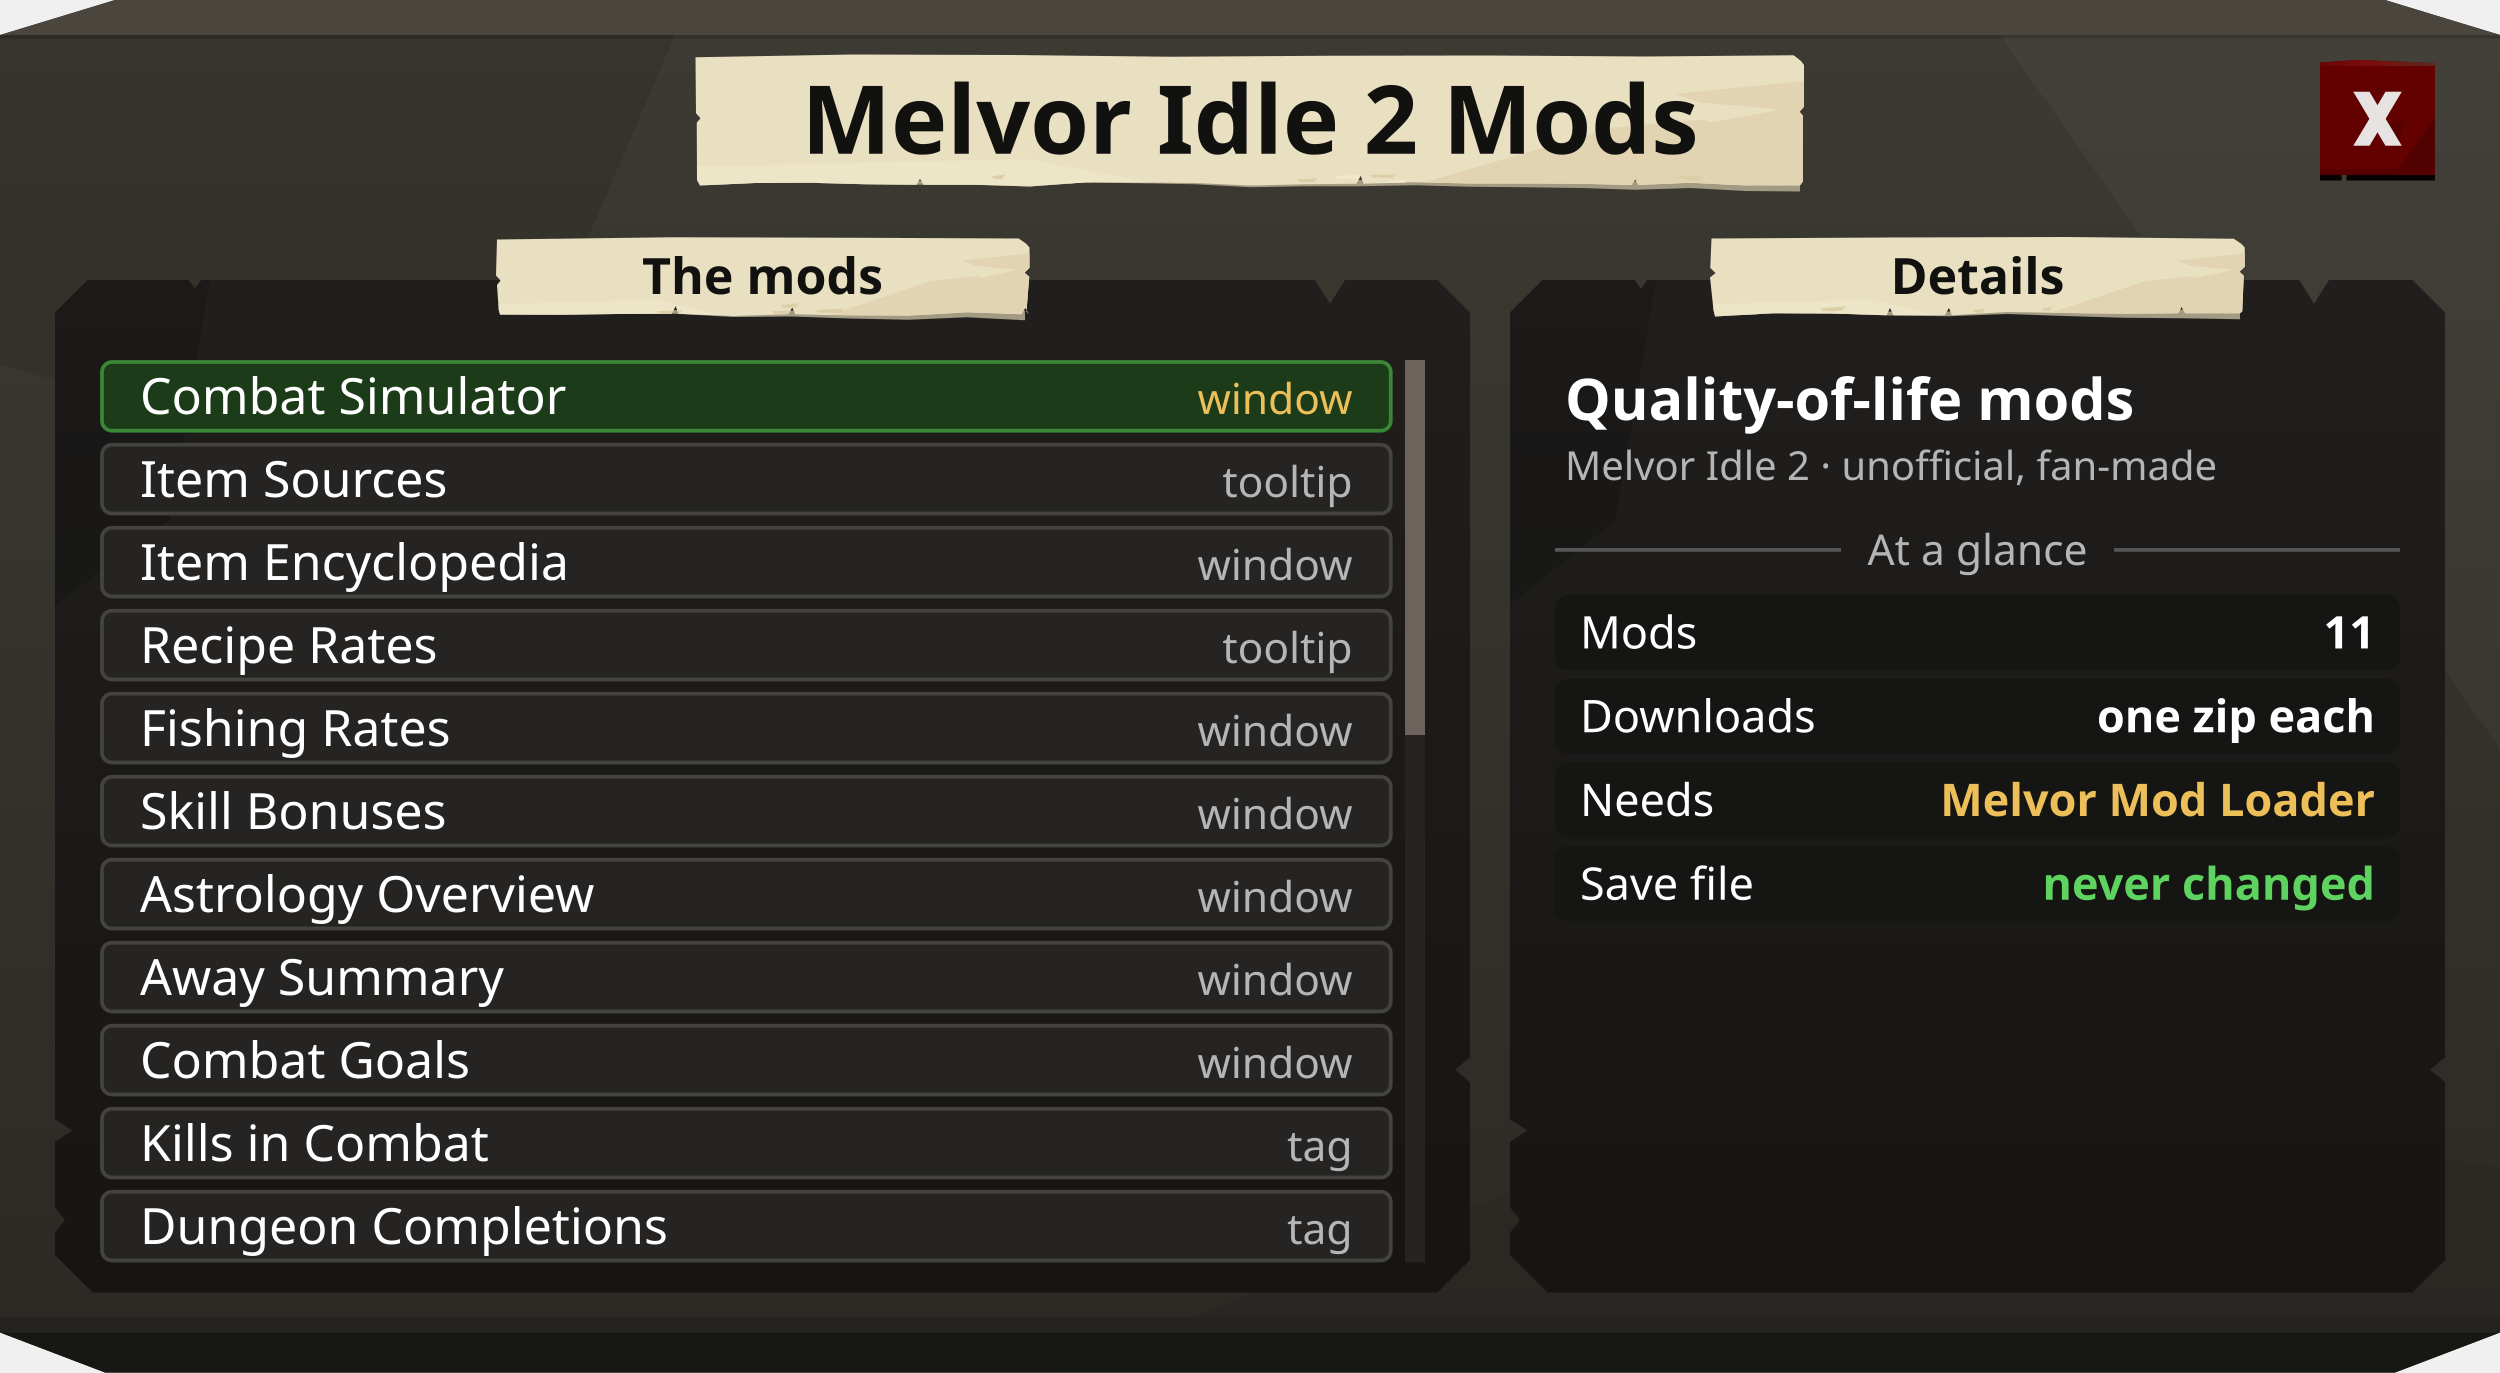
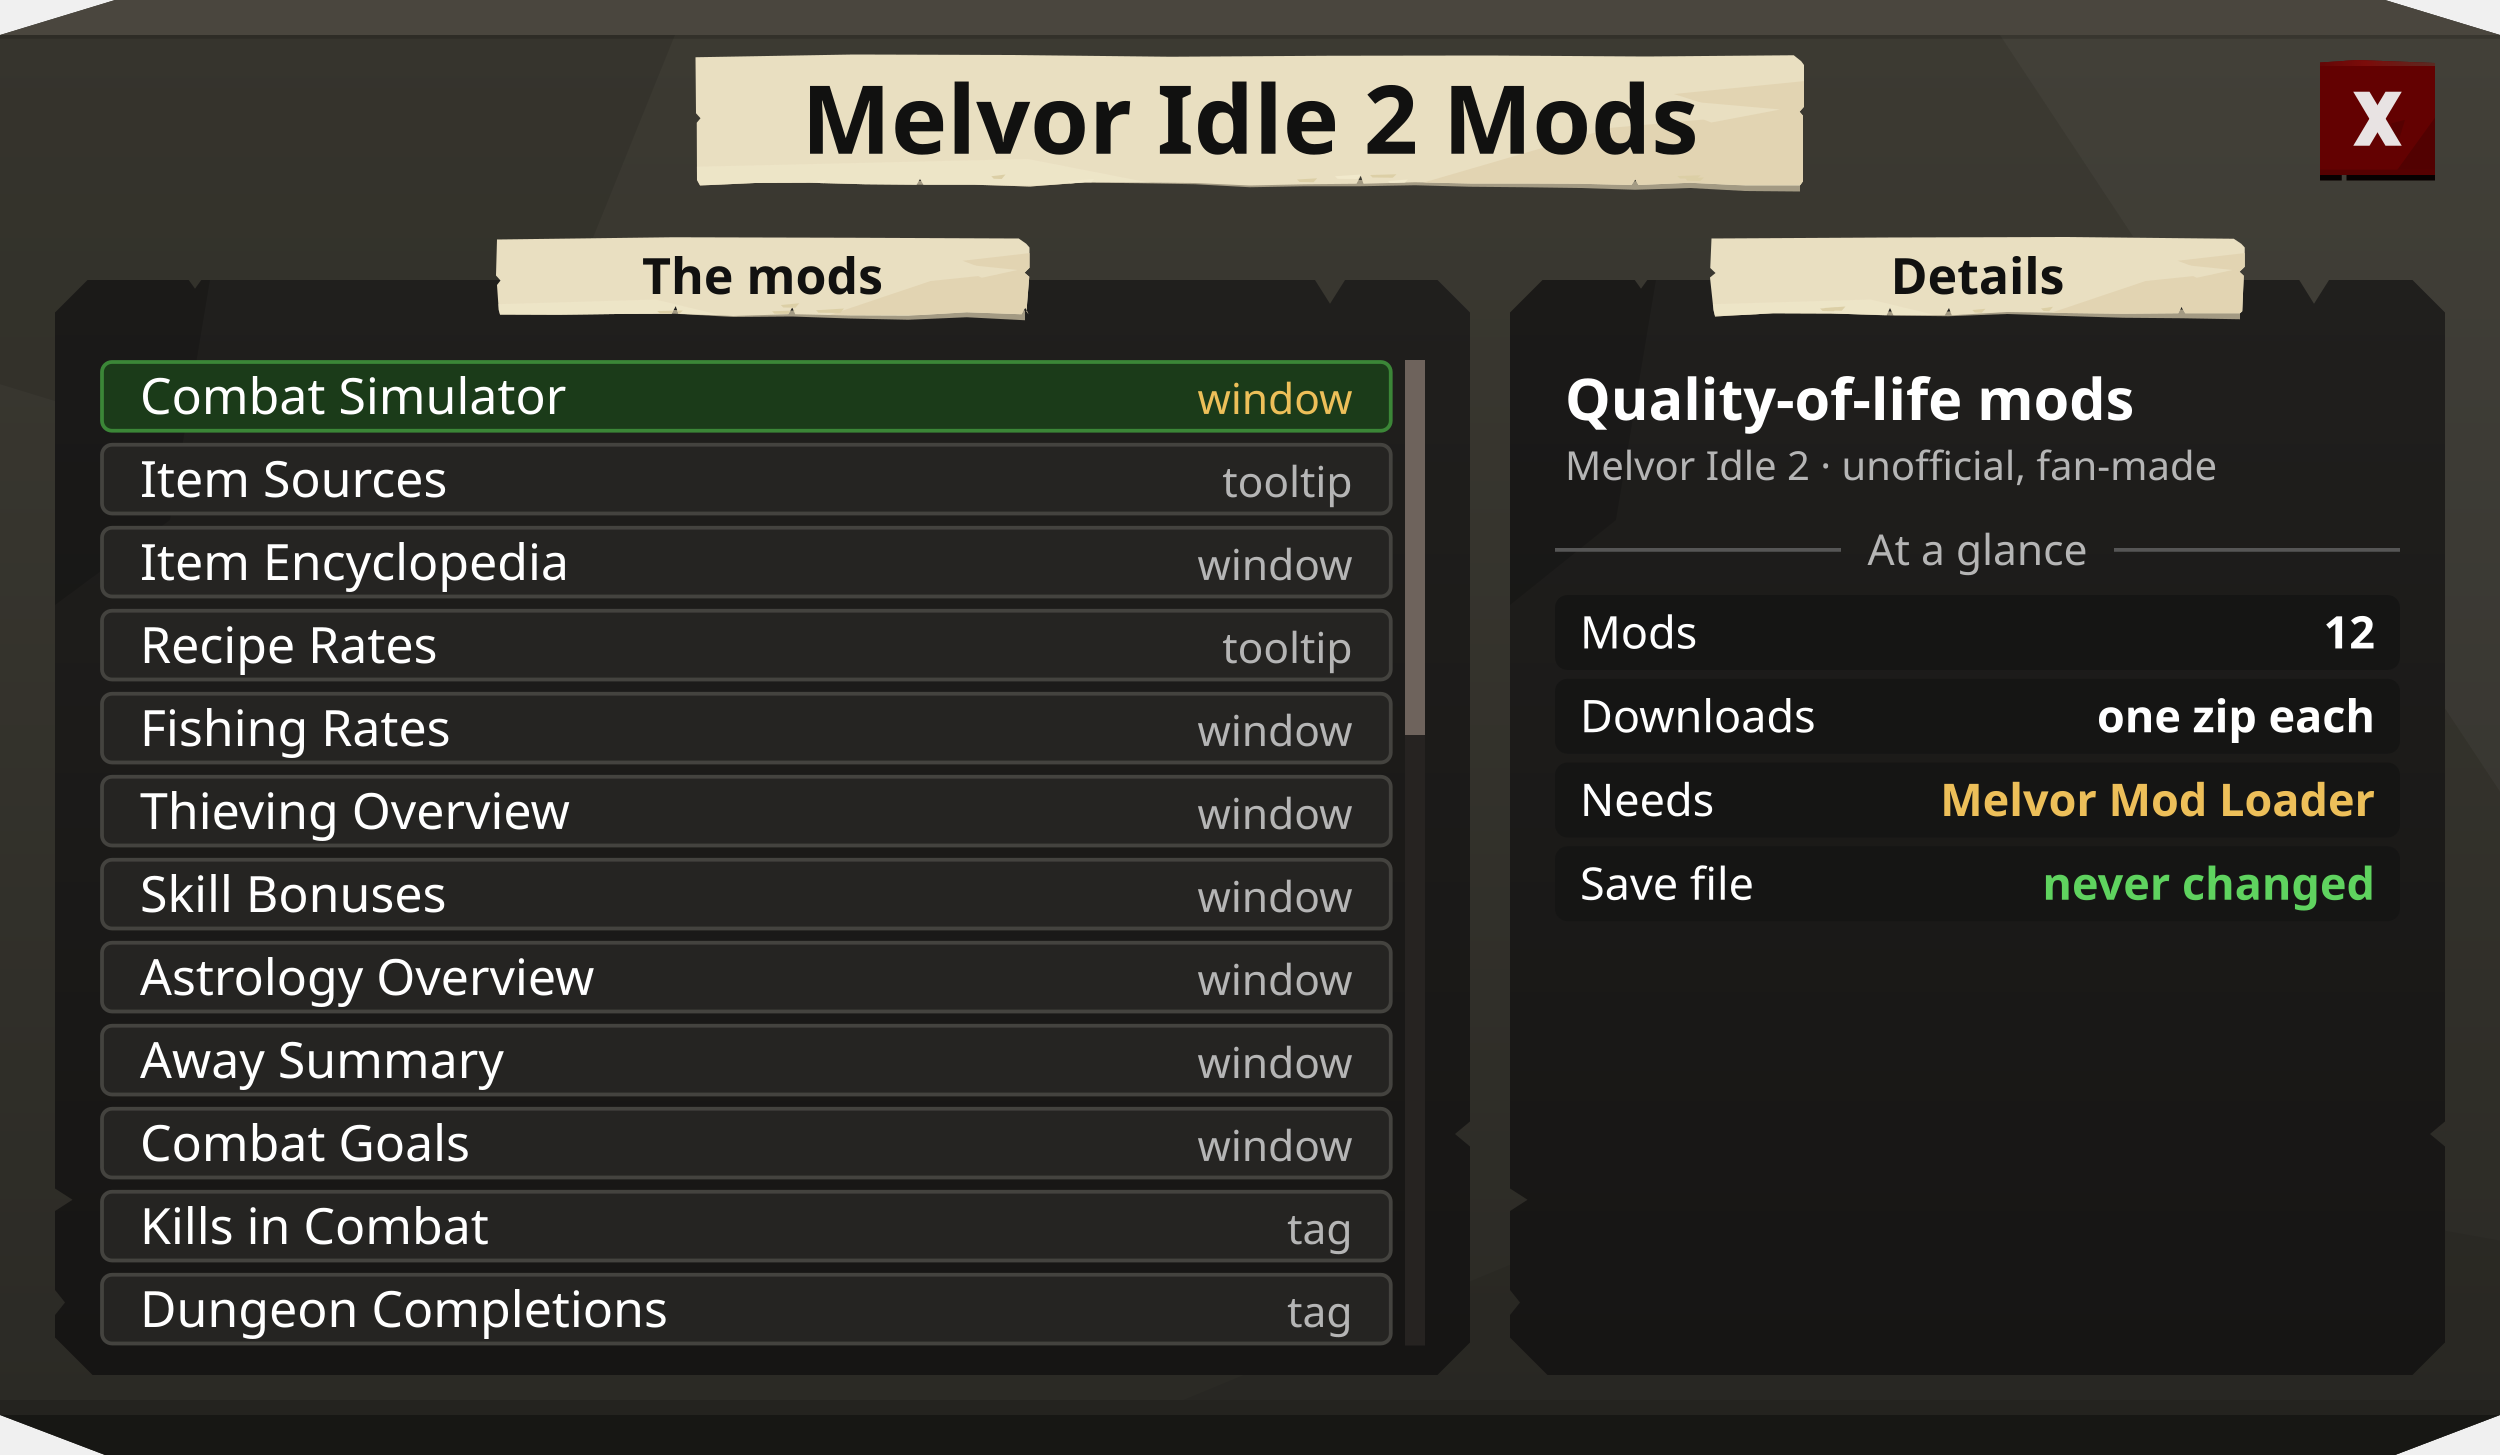
- <svg xmlns="http://www.w3.org/2000/svg" viewBox="0 0 1000 549" width="1000" height="549" role="img" aria-label="Melvor Idle 2 Mods: eleven quality-of-life mods in the game's own look. Separate downloads. Your save is never changed.">
+ <svg xmlns="http://www.w3.org/2000/svg" viewBox="0 0 1000 582" width="1000" height="582" role="img" aria-label="Melvor Idle 2 Mods: twelve quality-of-life mods in the game's own look. Separate downloads. Your save is never changed.">
  <defs>
    <clipPath id="c1">
-       <polygon points="46,0 954,0 1000,14 1000,533 958,549 42,549 0,533 0,14" />
+       <polygon points="46,0 954,0 1000,14 1000,566 958,582 42,582 0,566 0,14" />
    </clipPath>
-     <linearGradient id="g2" gradientUnits="userSpaceOnUse" x1="0" y1="14" x2="0" y2="533">
+     <linearGradient id="g2" gradientUnits="userSpaceOnUse" x1="0" y1="14" x2="0" y2="566">
      <stop offset="0" stop-color="#3c3a32" />
      <stop offset="1" stop-color="#2b2a25" />
    </linearGradient>
    <clipPath id="c3">
      <polygon points="278.2,22.9 341.5,21.8 404.9,22 468.3,22.7 531.7,22.3 595.1,22.2 658.5,22.6 717.5,22.1 720.5,24.5 721.6,26 721.6,42.7 719.8,44.7 721.2,46.3 721.2,72.5 720,74.2 698,74.2 676,73.1 655.4,74 654.1,71.7 652.6,74 632,73.5 610,73.4 588,73.4 566,72.9 545.4,73.5 544.3,70.3 542.6,73.5 522,73.7 500,74.2 478,73.2 456,73 434,72.9 412,74.6 390,73.9 369.4,73.9 368,71.5 366.6,73.9 346,73.7 324,73.1 302,73.2 280,74.2 278.8,72 278.7,49.1 280.2,47.3 278.4,45.3" />
    </clipPath>
    <clipPath id="c4">
      <polygon points="928,25 942.7,24 974,25.2 974,70 928,70" />
    </clipPath>
    <linearGradient id="g5" gradientUnits="userSpaceOnUse" x1="928" y1="0" x2="974" y2="0">
      <stop offset="0" stop-color="#640706" />
      <stop offset="0.4" stop-color="#7c0c0a" />
      <stop offset="1" stop-color="#5a2a22" />
    </linearGradient>
    <clipPath id="c6">
-       <polygon points="22,125 35,112 75.5,112 78,115.5 80.5,112 526,112 532,121.5 538,112 575,112 588,125 588,422.9 582,427.9 588,432.9 588,504 575,517 37,517 22,502 22,493 26,488 22,483 22,456.7 29,452.2 22,447.7" />
+       <polygon points="22,125 35,112 75.5,112 78,115.5 80.5,112 526,112 532,121.5 538,112 575,112 588,125 588,448.6 582,453.6 588,458.6 588,537 575,550 37,550 22,535 22,526 26,521 22,516 22,484.4 29,479.9 22,475.4" />
    </clipPath>
-     <linearGradient id="g7" gradientUnits="userSpaceOnUse" x1="0" y1="112" x2="0" y2="517">
+     <linearGradient id="g7" gradientUnits="userSpaceOnUse" x1="0" y1="112" x2="0" y2="550">
      <stop offset="0" stop-color="#201f1d" />
      <stop offset="1" stop-color="#161514" />
    </linearGradient>
    <clipPath id="c8">
-       <polygon points="604,125 617,112 653.9,112 656.4,115.5 658.9,112 919.7,112 925.6,121.5 931.6,112 965,112 978,125 978,422.9 972,427.9 978,432.9 978,504 965,517 619,517 604,502 604,493 608,488 604,483 604,456.7 611,452.2 604,447.7" />
+       <polygon points="604,125 617,112 653.9,112 656.4,115.5 658.9,112 919.7,112 925.6,121.5 931.6,112 965,112 978,125 978,448.6 972,453.6 978,458.6 978,537 965,550 619,550 604,535 604,526 608,521 604,516 604,484.4 611,479.9 604,475.4" />
    </clipPath>
-     <linearGradient id="g9" gradientUnits="userSpaceOnUse" x1="0" y1="112" x2="0" y2="517">
+     <linearGradient id="g9" gradientUnits="userSpaceOnUse" x1="0" y1="112" x2="0" y2="550">
      <stop offset="0" stop-color="#201f1d" />
      <stop offset="1" stop-color="#161514" />
    </linearGradient>
    <clipPath id="c10">
      <polygon points="198.8,95.8 269.3,94.9 340.7,95.1 407.5,95.4 410.5,97.5 411.8,99 411.8,107.1 409.8,109.1 411.7,110.7 410.6,124.5 411.4,125.7 410.1,123 408.6,125.7 386.7,124.9 363.3,126.3 340,126.2 318.1,125.7 316.9,123 315.3,125.7 293.3,126.4 271.4,125.5 270.3,122.4 268.6,125.5 246.7,125.6 223.3,125.9 200,125.8 199.5,124 198.8,114 200.2,112.2 198.4,110.2" />
    </clipPath>
    <clipPath id="c11">
      <polygon points="684.6,95.4 755.3,95 826.7,94.8 893.5,95.5 896.5,97.5 897.9,99 897.9,106.7 895.8,108.7 897.5,110.3 896.9,124.5 896,125.3 874.1,125.3 872.6,122.7 871.3,125.3 849.3,125.5 826,125.2 802.7,124.8 780.7,126.1 779.6,123.2 777.9,126.1 757.4,126.1 756,123.1 754.6,126.1 732.7,125.4 709.3,125.3 686,126.6 685.4,124 684,111 686.2,109.2 684.1,107.2" />
    </clipPath>
  </defs>
-   <polygon points="46,0 954,0 1000,14 1000,533 958,549 42,549 0,533 0,14" fill="url(#g2)" />
+   <polygon points="46,0 954,0 1000,14 1000,566 958,582 42,582 0,566 0,14" fill="url(#g2)" />
  <g clip-path="url(#c1)">
-     <polygon points="0,14 270,14 190,200.7 0,145.8" fill="#000000" opacity="0.1" />
-     <polygon points="1000,14 1000,299.5 800,14" fill="#ffffff" opacity="0.035" />
-     <polygon points="420,549 740,423.2 1000,467.1 1000,549" fill="#000000" opacity="0.07" />
+     <polygon points="0,14 270,14 190,211.9 0,153.7" fill="#000000" opacity="0.1" />
+     <polygon points="1000,14 1000,316.6 800,14" fill="#ffffff" opacity="0.035" />
+     <polygon points="420,582 740,449.6 1000,496.2 1000,582" fill="#000000" opacity="0.07" />
    <rect x="0" y="0" width="1000" height="14" fill="#4a463e" />
    <rect x="0" y="14" width="1000" height="1.5" fill="#000000" opacity="0.16" />
-     <rect x="0" y="527" width="1000" height="6" fill="#24231f" />
-     <rect x="0" y="533" width="1000" height="16" fill="#171714" />
+     <rect x="0" y="560" width="1000" height="6" fill="#24231f" />
+     <rect x="0" y="566" width="1000" height="16" fill="#171714" />
  </g>
  <polygon points="720,72.7 698,72.7 676,71.6 654,72.5 632,72 610,71.9 588,71.9 566,71.4 544,72 522,72.2 500,72.7 478,71.7 456,71.5 434,71.4 412,73.1 390,72.4 368,72.4 346,72.2 324,71.6 302,71.7 280,72.7 280,74.2 302,73.2 324,73.1 346,73.7 368,73.9 390,73.9 412,74.6 434,73 456,73.3 478,73.7 500,74.9 522,74.5 544,74.5 566,74.1 588,74.7 610,74.9 632,75.2 654,75.9 676,75.2 698,76.4 720,76.6" fill="#a39a83" />
  <polygon points="278.2,22.9 341.5,21.8 404.9,22 468.3,22.7 531.7,22.3 595.1,22.2 658.5,22.6 717.5,22.1 720.5,24.5 721.6,26 721.6,42.7 719.8,44.7 721.2,46.3 721.2,72.5 720,74.2 698,74.2 676,73.1 655.4,74 654.1,71.7 652.6,74 632,73.5 610,73.4 588,73.4 566,72.9 545.4,73.5 544.3,70.3 542.6,73.5 522,73.7 500,74.2 478,73.2 456,73 434,72.9 412,74.6 390,73.9 369.4,73.9 368,71.5 366.6,73.9 346,73.7 324,73.1 302,73.2 280,74.2 278.8,72 278.7,49.1 280.2,47.3 278.4,45.3" fill="#e9dfc1" />
  <g clip-path="url(#c3)">
    <polygon points="722,32.4 669.5,37.6 697,46.4 644.6,51.1 566,74 722,74" fill="#e2d4b2" />
    <polygon points="712,43.8 659.6,39.2 684.5,49" fill="#e9dfc1" />
    <polygon points="278,66.7 411.2,63.6 464.5,74 278,74" fill="#f1e9cc" opacity="0.55" />
    <polygon points="326.7,72.4 330.7,72 329.2,73.5 327.7,73.4" fill="#f1e9cc" />
    <polygon points="674,71.3 681.6,71 680.1,72.4 675,72.3" fill="#dccfa6" />
    <polygon points="548,70 558.6,69.7 557.1,71.1 549,71" fill="#dccfa6" />
    <polygon points="534,70.5 544.4,69.8 542.9,71.6 535,71.5" fill="#f1e9cc" />
    <polygon points="427.1,72.4 437.6,71.6 436.1,73.5 428.1,73.4" fill="#f1e9cc" />
    <polygon points="396.5,70.5 402.2,69.8 400.7,71.6 397.5,71.5" fill="#dccfa6" />
    <polygon points="555.2,72.4 563.1,71.8 561.6,73.5 556.2,73.4" fill="#f1e9cc" />
    <polygon points="670.9,70.4 680.3,70.1 678.8,71.5 671.9,71.4" fill="#dccfa6" />
    <polygon points="518.8,71.8 526.9,71.3 525.4,72.9 519.8,72.8" fill="#dccfa6" />
  </g>
  <text x="500" y="61.5" font-family="'Noto Sans','Open Sans','Segoe UI',Roboto,'Helvetica Neue',Arial,sans-serif" font-size="38" font-weight="700" fill="#111110" text-anchor="middle" textLength="351.9">Melvor Idle 2 Mods</text>
  <rect x="928" y="69" width="8.7" height="3.2" fill="#070101" />
  <rect x="938.6" y="69" width="35.4" height="3.2" fill="#070101" />
  <polygon points="928,25 942.7,24 974,25.2 974,70 928,70" fill="#630101" />
  <g clip-path="url(#c4)">
    <polygon points="974,47 957.4,70 974,70" fill="#520101" />
    <polygon points="956.5,49.3 962,47.9 958.4,59.9" fill="#560101" />
    <rect x="928" y="24" width="46" height="2.4" fill="url(#g5)" />
    <rect x="928" y="67.8" width="46" height="2.2" fill="#560101" />
  </g>
  <polygon points="941.3,36.7 947.8,36.7 960.7,58.3 954.2,58.3" fill="#e8e3e3" />
  <polygon points="960.7,36.7 954.2,36.7 941.3,58.3 947.8,58.3" fill="#e8e3e3" />
-   <polygon points="22,125 35,112 75.5,112 78,115.5 80.5,112 526,112 532,121.5 538,112 575,112 588,125 588,422.9 582,427.9 588,432.9 588,504 575,517 37,517 22,502 22,493 26,488 22,483 22,456.7 29,452.2 22,447.7" fill="url(#g7)" />
+   <polygon points="22,125 35,112 75.5,112 78,115.5 80.5,112 526,112 532,121.5 538,112 575,112 588,125 588,448.6 582,453.6 588,458.6 588,537 575,550 37,550 22,535 22,526 26,521 22,516 22,484.4 29,479.9 22,475.4" fill="url(#g7)" />
  <polygon points="22,112 84,112 68,208 22,242" fill="#000000" opacity="0.16" clip-path="url(#c6)" />
-   <polygon points="604,125 617,112 653.9,112 656.4,115.5 658.9,112 919.7,112 925.6,121.5 931.6,112 965,112 978,125 978,422.9 972,427.9 978,432.9 978,504 965,517 619,517 604,502 604,493 608,488 604,483 604,456.7 611,452.2 604,447.7" fill="url(#g9)" />
+   <polygon points="604,125 617,112 653.9,112 656.4,115.5 658.9,112 919.7,112 925.6,121.5 931.6,112 965,112 978,125 978,448.6 972,453.6 978,458.6 978,537 965,550 619,550 604,535 604,526 608,521 604,516 604,484.4 611,479.9 604,475.4" fill="url(#g9)" />
  <polygon points="604,112 662.4,112 646.4,208 604,242" fill="#000000" opacity="0.16" clip-path="url(#c8)" />
  <polygon points="410,124.2 386.7,123.4 363.3,124.8 340,124.7 316.7,124.2 293.3,124.9 270,124 246.7,124.1 223.3,124.4 200,124.3 200,125.8 223.3,125.9 246.7,125.6 270,125.5 293.3,126.8 316.7,126.6 340,127.4 363.3,127.9 386.7,126.9 410,128.1" fill="#a39a83" />
  <polygon points="198.8,95.8 269.3,94.9 340.7,95.1 407.5,95.4 410.5,97.5 411.8,99 411.8,107.1 409.8,109.1 411.7,110.7 410.6,124.5 411.4,125.7 410.1,123 408.6,125.7 386.7,124.9 363.3,126.3 340,126.2 318.1,125.7 316.9,123 315.3,125.7 293.3,126.4 271.4,125.5 270.3,122.4 268.6,125.5 246.7,125.6 223.3,125.9 200,125.8 199.5,124 198.8,114 200.2,112.2 198.4,110.2" fill="#e9dfc1" />
  <g clip-path="url(#c10)">
    <polygon points="412,101.2 385,104.3 399.2,109.6 372.2,112.4 331.8,126 412,126" fill="#e2d4b2" />
    <polygon points="406.9,108 379.9,105.2 392.7,111.1" fill="#e9dfc1" />
    <polygon points="198,121.7 262.2,119.8 287.9,126 198,126" fill="#f1e9cc" opacity="0.55" />
    <polygon points="312.3,122 319.7,121.3 318.2,123.1 313.3,123" fill="#dccfa6" />
    <polygon points="262.9,124.4 273.2,124.2 271.7,125.5 263.9,125.4" fill="#dccfa6" />
    <polygon points="308.8,124.5 318.2,124.2 316.7,125.6 309.8,125.5" fill="#dccfa6" />
    <polygon points="326.4,124.1 337.6,123.4 336.1,125.2 327.4,125.1" fill="#dccfa6" />
  </g>
  <text x="305" y="117.6" font-family="'Noto Sans','Open Sans','Segoe UI',Roboto,'Helvetica Neue',Arial,sans-serif" font-size="20" font-weight="700" fill="#111110" text-anchor="middle" textLength="93.2">The mods</text>
  <polygon points="896,123.8 872.7,123.8 849.3,124 826,123.7 802.7,123.3 779.3,124.6 756,124.6 732.7,123.9 709.3,123.8 686,125.1 686,126.6 709.3,125.3 732.7,125.4 756,126.2 779.3,126.5 802.7,125.6 826,126.4 849.3,127.1 872.7,127.3 896,127.7" fill="#a39a83" />
  <polygon points="684.6,95.4 755.3,95 826.7,94.8 893.5,95.5 896.5,97.5 897.9,99 897.9,106.7 895.8,108.7 897.5,110.3 896.9,124.5 896,125.3 874.1,125.3 872.6,122.7 871.3,125.3 849.3,125.5 826,125.2 802.7,124.8 780.7,126.1 779.6,123.2 777.9,126.1 757.4,126.1 756,123.1 754.6,126.1 732.7,125.4 709.3,125.3 686,126.6 685.4,124 684,111 686.2,109.2 684.1,107.2" fill="#e9dfc1" />
  <g clip-path="url(#c11)">
    <polygon points="898,101.2 871,104.3 885.2,109.6 858.2,112.4 817.8,126 898,126" fill="#e2d4b2" />
    <polygon points="892.9,108 865.9,105.2 878.7,111.1" fill="#e9dfc1" />
    <polygon points="684,121.7 748.2,119.8 773.9,126 684,126" fill="#f1e9cc" opacity="0.55" />
    <polygon points="816.4,123.4 821.2,122.7 819.7,124.5 817.4,124.4" fill="#dccfa6" />
    <polygon points="788.9,124 794.2,123.5 792.7,125.1 789.9,125" fill="#dccfa6" />
    <polygon points="729.6,123.2 738.2,122.6 736.7,124.3 730.6,124.2" fill="#dccfa6" />
    <polygon points="728,123.4 735,123 733.5,124.5 729,124.4" fill="#dccfa6" />
  </g>
  <text x="791" y="117.6" font-family="'Noto Sans','Open Sans','Segoe UI',Roboto,'Helvetica Neue',Arial,sans-serif" font-size="20" font-weight="700" fill="#111110" text-anchor="middle" textLength="65.2">Details</text>
-   <rect x="562" y="144" width="8" height="361" fill="#262321" />
+   <rect x="562" y="144" width="8" height="394.2" fill="#262321" />
  <rect x="562" y="144" width="8" height="150" fill="#6e635c" />
  <rect x="40.8" y="144.8" width="515.5" height="27.5" fill="#1b3b19" rx="4" stroke="#3b8637" stroke-width="1.5" />
  <text x="56" y="165.6" font-family="'Noto Sans','Open Sans','Segoe UI',Roboto,'Helvetica Neue',Arial,sans-serif" font-size="20" font-weight="400" fill="#ffffff" text-anchor="start" textLength="162.4">Combat Simulator</text>
  <text x="541" y="165.6" font-family="'Noto Sans','Open Sans','Segoe UI',Roboto,'Helvetica Neue',Arial,sans-serif" font-size="17" font-weight="400" fill="#edbf59" text-anchor="end" textLength="59.2">window</text>
  <rect x="40.8" y="177.9" width="515.5" height="27.5" fill="#252422" rx="4" stroke="#44433f" stroke-width="1.5" />
  <text x="56" y="198.8" font-family="'Noto Sans','Open Sans','Segoe UI',Roboto,'Helvetica Neue',Arial,sans-serif" font-size="20" font-weight="400" fill="#ffffff" text-anchor="start" textLength="115.8">Item Sources</text>
  <text x="541" y="198.8" font-family="'Noto Sans','Open Sans','Segoe UI',Roboto,'Helvetica Neue',Arial,sans-serif" font-size="17" font-weight="400" fill="#b5b5b5" text-anchor="end" textLength="50.4">tooltip</text>
  <rect x="40.8" y="211.1" width="515.5" height="27.5" fill="#252422" rx="4" stroke="#44433f" stroke-width="1.5" />
  <text x="56" y="232" font-family="'Noto Sans','Open Sans','Segoe UI',Roboto,'Helvetica Neue',Arial,sans-serif" font-size="20" font-weight="400" fill="#ffffff" text-anchor="start" textLength="162.8">Item Encyclopedia</text>
  <text x="541" y="232" font-family="'Noto Sans','Open Sans','Segoe UI',Roboto,'Helvetica Neue',Arial,sans-serif" font-size="17" font-weight="400" fill="#b5b5b5" text-anchor="end" textLength="59.2">window</text>
  <rect x="40.8" y="244.3" width="515.5" height="27.5" fill="#252422" rx="4" stroke="#44433f" stroke-width="1.5" />
  <text x="56" y="265.2" font-family="'Noto Sans','Open Sans','Segoe UI',Roboto,'Helvetica Neue',Arial,sans-serif" font-size="20" font-weight="400" fill="#ffffff" text-anchor="start" textLength="113.7">Recipe Rates</text>
  <text x="541" y="265.2" font-family="'Noto Sans','Open Sans','Segoe UI',Roboto,'Helvetica Neue',Arial,sans-serif" font-size="17" font-weight="400" fill="#b5b5b5" text-anchor="end" textLength="50.4">tooltip</text>
  <rect x="40.8" y="277.5" width="515.5" height="27.5" fill="#252422" rx="4" stroke="#44433f" stroke-width="1.5" />
  <text x="56" y="298.4" font-family="'Noto Sans','Open Sans','Segoe UI',Roboto,'Helvetica Neue',Arial,sans-serif" font-size="20" font-weight="400" fill="#ffffff" text-anchor="start" textLength="117.4">Fishing Rates</text>
  <text x="541" y="298.4" font-family="'Noto Sans','Open Sans','Segoe UI',Roboto,'Helvetica Neue',Arial,sans-serif" font-size="17" font-weight="400" fill="#b5b5b5" text-anchor="end" textLength="59.2">window</text>
  <rect x="40.8" y="310.7" width="515.5" height="27.5" fill="#252422" rx="4" stroke="#44433f" stroke-width="1.5" />
-   <text x="56" y="331.6" font-family="'Noto Sans','Open Sans','Segoe UI',Roboto,'Helvetica Neue',Arial,sans-serif" font-size="20" font-weight="400" fill="#ffffff" text-anchor="start" textLength="115.5">Skill Bonuses</text>
+   <text x="56" y="331.6" font-family="'Noto Sans','Open Sans','Segoe UI',Roboto,'Helvetica Neue',Arial,sans-serif" font-size="20" font-weight="400" fill="#ffffff" text-anchor="start" textLength="163.9">Thieving Overview</text>
  <text x="541" y="331.6" font-family="'Noto Sans','Open Sans','Segoe UI',Roboto,'Helvetica Neue',Arial,sans-serif" font-size="17" font-weight="400" fill="#b5b5b5" text-anchor="end" textLength="59.2">window</text>
  <rect x="40.8" y="343.9" width="515.5" height="27.5" fill="#252422" rx="4" stroke="#44433f" stroke-width="1.5" />
-   <text x="56" y="364.8" font-family="'Noto Sans','Open Sans','Segoe UI',Roboto,'Helvetica Neue',Arial,sans-serif" font-size="20" font-weight="400" fill="#ffffff" text-anchor="start" textLength="174.3">Astrology Overview</text>
+   <text x="56" y="364.8" font-family="'Noto Sans','Open Sans','Segoe UI',Roboto,'Helvetica Neue',Arial,sans-serif" font-size="20" font-weight="400" fill="#ffffff" text-anchor="start" textLength="115.5">Skill Bonuses</text>
  <text x="541" y="364.8" font-family="'Noto Sans','Open Sans','Segoe UI',Roboto,'Helvetica Neue',Arial,sans-serif" font-size="17" font-weight="400" fill="#b5b5b5" text-anchor="end" textLength="59.2">window</text>
  <rect x="40.8" y="377.1" width="515.5" height="27.5" fill="#252422" rx="4" stroke="#44433f" stroke-width="1.5" />
-   <text x="56" y="398" font-family="'Noto Sans','Open Sans','Segoe UI',Roboto,'Helvetica Neue',Arial,sans-serif" font-size="20" font-weight="400" fill="#ffffff" text-anchor="start" textLength="137.9">Away Summary</text>
+   <text x="56" y="398" font-family="'Noto Sans','Open Sans','Segoe UI',Roboto,'Helvetica Neue',Arial,sans-serif" font-size="20" font-weight="400" fill="#ffffff" text-anchor="start" textLength="174.3">Astrology Overview</text>
  <text x="541" y="398" font-family="'Noto Sans','Open Sans','Segoe UI',Roboto,'Helvetica Neue',Arial,sans-serif" font-size="17" font-weight="400" fill="#b5b5b5" text-anchor="end" textLength="59.2">window</text>
  <rect x="40.8" y="410.3" width="515.5" height="27.5" fill="#252422" rx="4" stroke="#44433f" stroke-width="1.5" />
-   <text x="56" y="431.2" font-family="'Noto Sans','Open Sans','Segoe UI',Roboto,'Helvetica Neue',Arial,sans-serif" font-size="20" font-weight="400" fill="#ffffff" text-anchor="start" textLength="126.3">Combat Goals</text>
+   <text x="56" y="431.2" font-family="'Noto Sans','Open Sans','Segoe UI',Roboto,'Helvetica Neue',Arial,sans-serif" font-size="20" font-weight="400" fill="#ffffff" text-anchor="start" textLength="137.9">Away Summary</text>
  <text x="541" y="431.2" font-family="'Noto Sans','Open Sans','Segoe UI',Roboto,'Helvetica Neue',Arial,sans-serif" font-size="17" font-weight="400" fill="#b5b5b5" text-anchor="end" textLength="59.2">window</text>
  <rect x="40.8" y="443.5" width="515.5" height="27.5" fill="#252422" rx="4" stroke="#44433f" stroke-width="1.5" />
-   <text x="56" y="464.4" font-family="'Noto Sans','Open Sans','Segoe UI',Roboto,'Helvetica Neue',Arial,sans-serif" font-size="20" font-weight="400" fill="#ffffff" text-anchor="start" textLength="133.7">Kills in Combat</text>
-   <text x="541" y="464.4" font-family="'Noto Sans','Open Sans','Segoe UI',Roboto,'Helvetica Neue',Arial,sans-serif" font-size="17" font-weight="400" fill="#b5b5b5" text-anchor="end" textLength="24.8">tag</text>
+   <text x="56" y="464.4" font-family="'Noto Sans','Open Sans','Segoe UI',Roboto,'Helvetica Neue',Arial,sans-serif" font-size="20" font-weight="400" fill="#ffffff" text-anchor="start" textLength="126.3">Combat Goals</text>
+   <text x="541" y="464.4" font-family="'Noto Sans','Open Sans','Segoe UI',Roboto,'Helvetica Neue',Arial,sans-serif" font-size="17" font-weight="400" fill="#b5b5b5" text-anchor="end" textLength="59.2">window</text>
  <rect x="40.8" y="476.7" width="515.5" height="27.5" fill="#252422" rx="4" stroke="#44433f" stroke-width="1.5" />
-   <text x="56" y="497.6" font-family="'Noto Sans','Open Sans','Segoe UI',Roboto,'Helvetica Neue',Arial,sans-serif" font-size="20" font-weight="400" fill="#ffffff" text-anchor="start" textLength="201.9">Dungeon Completions</text>
+   <text x="56" y="497.6" font-family="'Noto Sans','Open Sans','Segoe UI',Roboto,'Helvetica Neue',Arial,sans-serif" font-size="20" font-weight="400" fill="#ffffff" text-anchor="start" textLength="133.7">Kills in Combat</text>
  <text x="541" y="497.6" font-family="'Noto Sans','Open Sans','Segoe UI',Roboto,'Helvetica Neue',Arial,sans-serif" font-size="17" font-weight="400" fill="#b5b5b5" text-anchor="end" textLength="24.8">tag</text>
+   <rect x="40.8" y="509.9" width="515.5" height="27.5" fill="#252422" rx="4" stroke="#44433f" stroke-width="1.5" />
+   <text x="56" y="530.8" font-family="'Noto Sans','Open Sans','Segoe UI',Roboto,'Helvetica Neue',Arial,sans-serif" font-size="20" font-weight="400" fill="#ffffff" text-anchor="start" textLength="201.9">Dungeon Completions</text>
+   <text x="541" y="530.8" font-family="'Noto Sans','Open Sans','Segoe UI',Roboto,'Helvetica Neue',Arial,sans-serif" font-size="17" font-weight="400" fill="#b5b5b5" text-anchor="end" textLength="24.8">tag</text>
  <text x="626" y="168" font-family="'Noto Sans','Open Sans','Segoe UI',Roboto,'Helvetica Neue',Arial,sans-serif" font-size="23" font-weight="700" fill="#ffffff" text-anchor="start" textLength="223">Quality-of-life mods</text>
  <text x="626" y="192" font-family="'Noto Sans','Open Sans','Segoe UI',Roboto,'Helvetica Neue',Arial,sans-serif" font-size="16" font-weight="400" fill="#b5b5b5" text-anchor="start" textLength="249.3">Melvor Idle 2 · unofficial, fan-made</text>
  <rect x="622" y="219.2" width="114.4" height="1.5" fill="#565656" />
  <rect x="845.6" y="219.2" width="114.4" height="1.5" fill="#565656" />
  <text x="791" y="226" font-family="'Noto Sans','Open Sans','Segoe UI',Roboto,'Helvetica Neue',Arial,sans-serif" font-size="17" font-weight="400" fill="#b5b5b5" text-anchor="middle" textLength="85.1">At a glance</text>
  <rect x="622" y="238" width="338" height="30" fill="#151514" rx="5" />
  <text x="632" y="259.4" font-family="'Noto Sans','Open Sans','Segoe UI',Roboto,'Helvetica Neue',Arial,sans-serif" font-size="18" font-weight="400" fill="#ffffff" text-anchor="start" textLength="45.6">Mods</text>
-   <text x="950" y="259.4" font-family="'Noto Sans','Open Sans','Segoe UI',Roboto,'Helvetica Neue',Arial,sans-serif" font-size="18" font-weight="700" fill="#ffffff" text-anchor="end" textLength="21">11</text>
+   <text x="950" y="259.4" font-family="'Noto Sans','Open Sans','Segoe UI',Roboto,'Helvetica Neue',Arial,sans-serif" font-size="18" font-weight="700" fill="#ffffff" text-anchor="end" textLength="21">12</text>
  <rect x="622" y="271.5" width="338" height="30" fill="#151514" rx="5" />
  <text x="632" y="292.9" font-family="'Noto Sans','Open Sans','Segoe UI',Roboto,'Helvetica Neue',Arial,sans-serif" font-size="18" font-weight="400" fill="#ffffff" text-anchor="start" textLength="90">Downloads</text>
  <text x="950" y="292.9" font-family="'Noto Sans','Open Sans','Segoe UI',Roboto,'Helvetica Neue',Arial,sans-serif" font-size="18" font-weight="700" fill="#ffffff" text-anchor="end" textLength="106.9">one zip each</text>
  <rect x="622" y="305" width="338" height="30" fill="#151514" rx="5" />
  <text x="632" y="326.4" font-family="'Noto Sans','Open Sans','Segoe UI',Roboto,'Helvetica Neue',Arial,sans-serif" font-size="18" font-weight="400" fill="#ffffff" text-anchor="start" textLength="51.3">Needs</text>
  <text x="950" y="326.4" font-family="'Noto Sans','Open Sans','Segoe UI',Roboto,'Helvetica Neue',Arial,sans-serif" font-size="18" font-weight="700" fill="#edbf59" text-anchor="end" textLength="169.7">Melvor Mod Loader</text>
  <rect x="622" y="338.5" width="338" height="30" fill="#151514" rx="5" />
  <text x="632" y="359.9" font-family="'Noto Sans','Open Sans','Segoe UI',Roboto,'Helvetica Neue',Arial,sans-serif" font-size="18" font-weight="400" fill="#ffffff" text-anchor="start" textLength="66.4">Save file</text>
  <text x="950" y="359.9" font-family="'Noto Sans','Open Sans','Segoe UI',Roboto,'Helvetica Neue',Arial,sans-serif" font-size="18" font-weight="700" fill="#5fd35f" text-anchor="end" textLength="126.2">never changed</text>
</svg>
